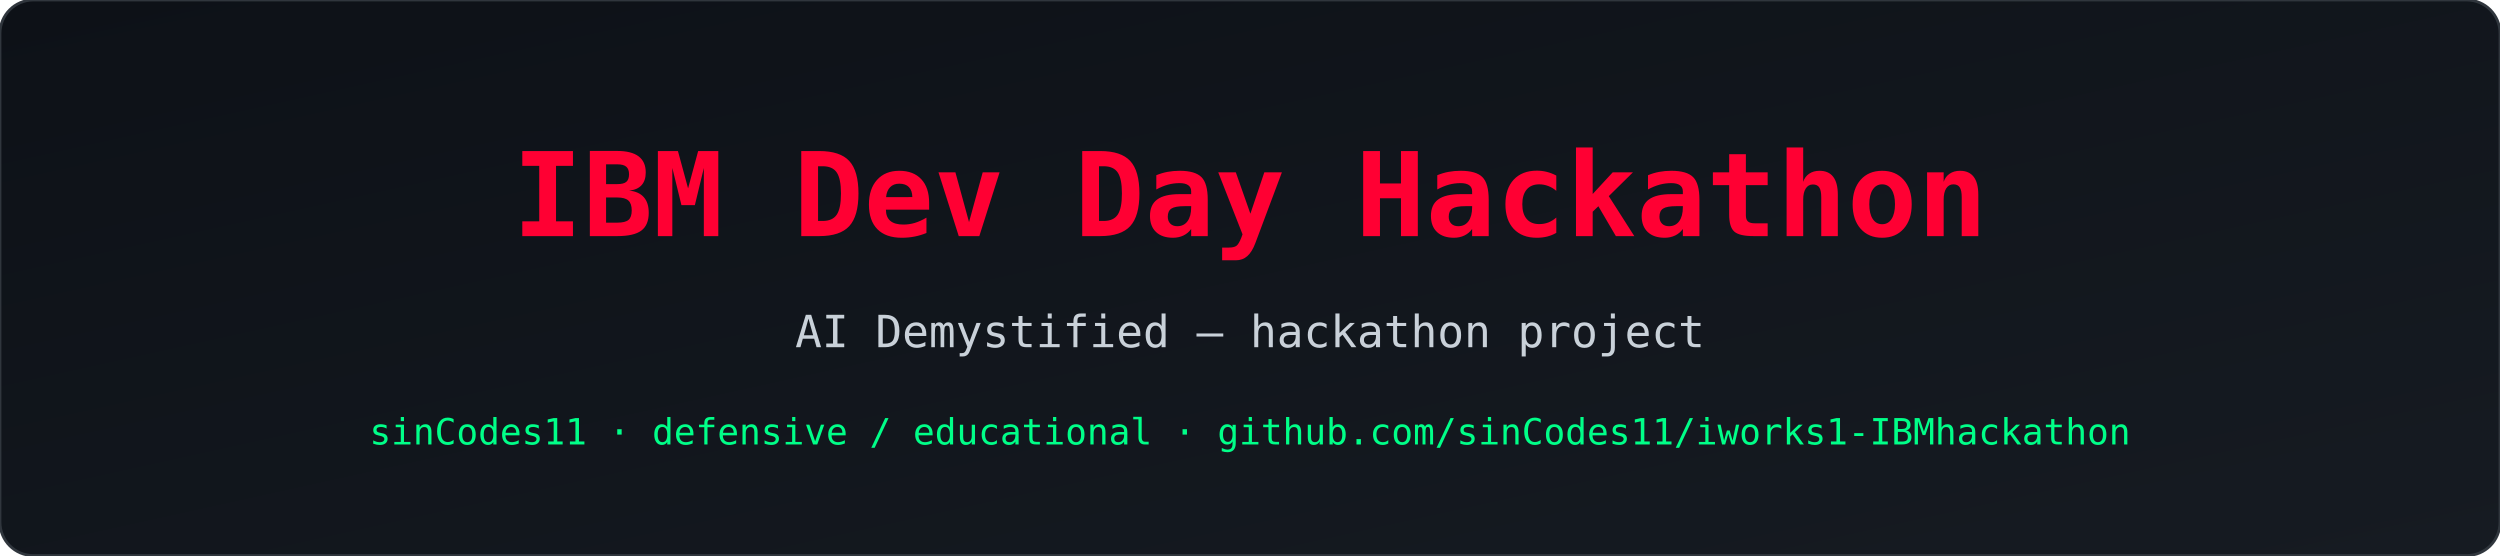
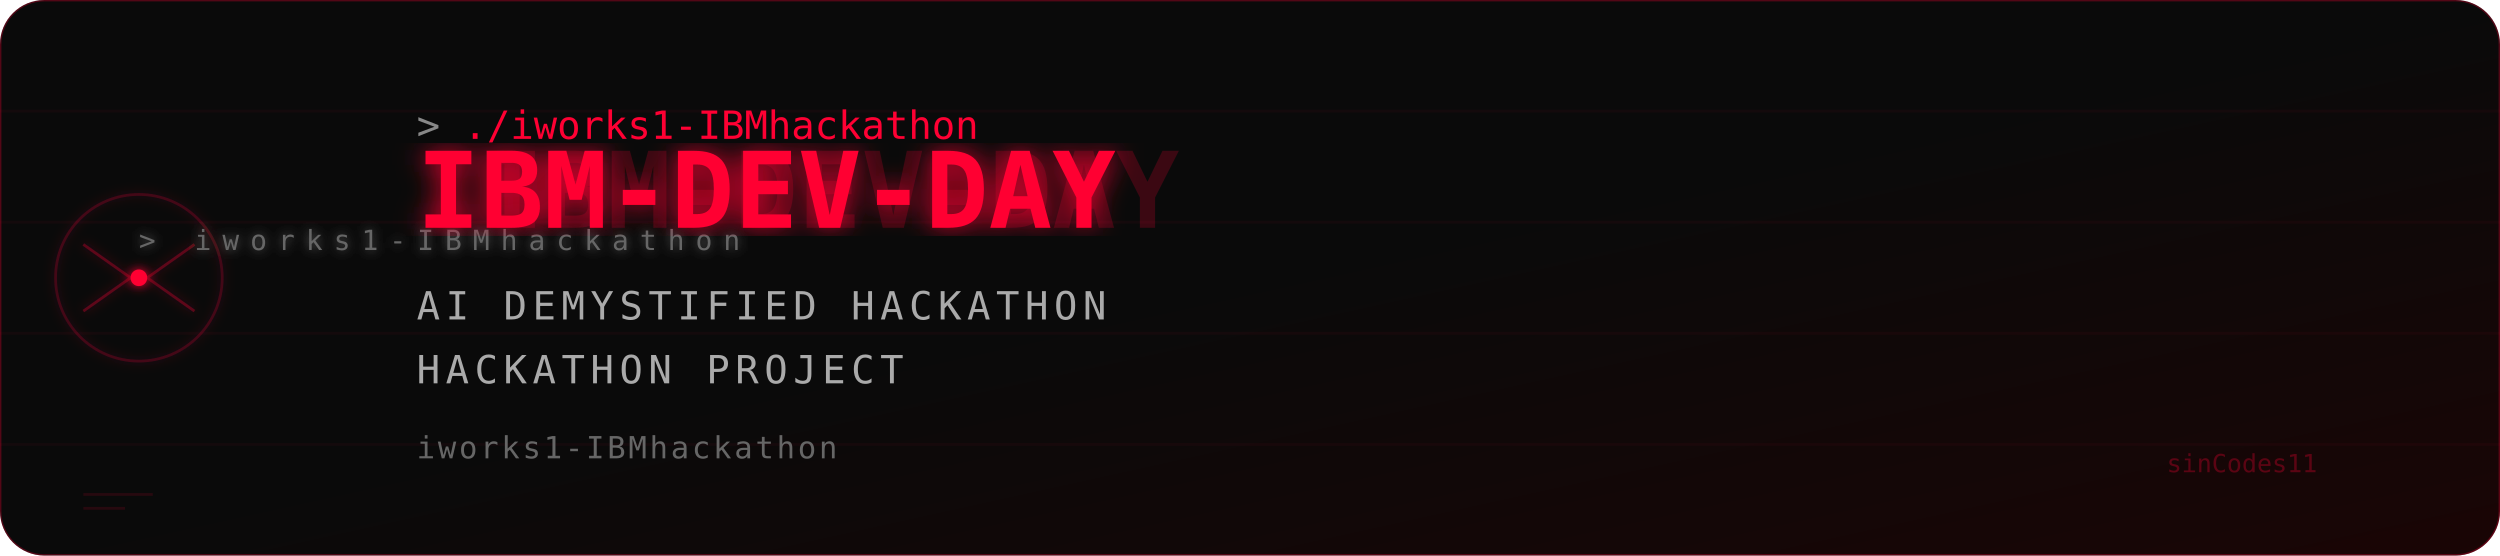
<svg xmlns="http://www.w3.org/2000/svg" viewBox="0 0 900 200" width="900" height="200">
  <defs>
    <linearGradient id="bgPr" x1="0%" y1="0%" x2="100%" y2="100%">
-       <stop offset="0%" style="stop-color:#0d1117;stop-opacity:1" />
-       <stop offset="100%" style="stop-color:#161b22;stop-opacity:1" />
+       <stop offset="0%" style="stop-color:#0a0a0a" />
+       <stop offset="50%" style="stop-color:#0a0a0a" />
+       <stop offset="100%" style="stop-color:#1a0505" />
    </linearGradient>
+     <linearGradient id="accentPr" x1="0%" y1="0%" x2="100%" y2="100%">
+       <stop offset="0%" style="stop-color:#ff0033" />
+       <stop offset="100%" style="stop-color:#ff3366" />
+     </linearGradient>
+     <linearGradient id="scanlinePr" x1="0%" y1="0%" x2="100%" y2="0%">
+       <stop offset="0%" style="stop-color:transparent" />
+       <stop offset="50%" style="stop-color:#ff0033;stop-opacity:0.12" />
+       <stop offset="100%" style="stop-color:transparent" />
+     </linearGradient>
+     <filter id="glowPr">
+       <feGaussianBlur stdDeviation="2" />
+       <feMerge>
+         <feMergeNode />
+         <feMergeNode in="SourceGraphic" />
+       </feMerge>
+     </filter>
+     <filter id="glowStrongPr">
+       <feGaussianBlur stdDeviation="5" />
+       <feMerge>
+         <feMergeNode />
+         <feMergeNode in="SourceGraphic" />
+       </feMerge>
+     </filter>
+     <clipPath id="clipPr">
+       <rect width="900" height="200" rx="16" />
+     </clipPath>
  </defs>
-   <rect width="900" height="200" rx="12" fill="url(#bgPr)" stroke="#30363d" stroke-width="1" />
-   <text x="450" y="85" font-family="monospace" font-size="42" font-weight="bold" fill="#ff0033" text-anchor="middle">IBM Dev Day Hackathon</text>
-   <text x="450" y="125" font-family="monospace" font-size="16" fill="#c9d1d9" text-anchor="middle">AI Demystified — hackathon project</text>
-   <text x="450" y="160" font-family="monospace" font-size="13" fill="#00ff88" text-anchor="middle">sinCodes11 · defensive / educational · github.com/sinCodes11/iworks1-IBMhackathon</text>
+   <g clip-path="url(#clipPr)">
+     <rect width="900" height="200" rx="16" fill="url(#bgPr)" />
+     <rect width="900" height="200" rx="16" fill="none" stroke="#ff0033" stroke-width="1" opacity="0.3" />
+     <g opacity="0.04">
+       <line x1="0" y1="40" x2="900" y2="40" stroke="#ff0033" stroke-width="1" />
+       <line x1="0" y1="80" x2="900" y2="80" stroke="#ff0033" stroke-width="1" />
+       <line x1="0" y1="120" x2="900" y2="120" stroke="#ff0033" stroke-width="1" />
+       <line x1="0" y1="160" x2="900" y2="160" stroke="#ff0033" stroke-width="1" />
+     </g>
+     <rect x="0" y="0" width="900" height="200" fill="url(#scanlinePr)" opacity="0">
+       <animate attributeName="opacity" values="0;1;0" dur="3s" repeatCount="indefinite" />
+     </rect>
+     <line x1="0" y1="0" x2="0" y2="200" stroke="#ff0033" stroke-width="1" opacity="0">
+       <animate attributeName="x1" values="60;840" dur="4s" repeatCount="indefinite" />
+       <animate attributeName="x2" values="60;840" dur="4s" repeatCount="indefinite" />
+       <animate attributeName="opacity" values="0;0.5;0" dur="4s" repeatCount="indefinite" />
+     </line>
+     <g transform="translate(50,100)">
+       <g filter="url(#glowPr)">
+         <text x="0" y="-10" font-family="monospace" font-size="10" fill="#666" letter-spacing="4">&gt; iworks1-IBMhackathon</text>
+         <circle cx="0" cy="0" r="30" fill="none" stroke="#ff0033" stroke-width="1" opacity="0.2">
+           <animate attributeName="r" values="25;35" dur="2s" repeatCount="indefinite" />
+           <animate attributeName="opacity" values="0.2;0.05;0.2" dur="2s" repeatCount="indefinite" />
+         </circle>
+         <circle cx="0" cy="0" r="3" fill="#ff0033">
+           <animate attributeName="opacity" values="1;0.3;1" dur="1.5s" repeatCount="indefinite" />
+         </circle>
+         <g stroke="#ff0033" stroke-width="1" opacity="0.3" fill="none">
+           <path d="M3,0 L20,12" />
+           <path d="M3,0 L20,-12" />
+           <path d="M-3,0 L-20,12" />
+           <path d="M-3,0 L-20,-12" />
+         </g>
+         <circle cx="0" cy="0" r="45" fill="none" stroke="#ff0033" stroke-width="0.5" opacity="0">
+           <animate attributeName="r" values="30;55" dur="2.5s" repeatCount="indefinite" />
+           <animate attributeName="opacity" values="0.15;0" dur="2.5s" repeatCount="indefinite" />
+         </circle>
+       </g>
+     </g>
+     <g transform="translate(150,50)">
+       <text x="0" y="0" font-family="monospace" font-size="14" fill="#888">&gt; <tspan fill="#ff0033">./iworks1-IBMhackathon</tspan>
+       </text>
+       <text x="0" y="32" font-family="monospace" font-size="38" font-weight="bold" fill="#ff0033" filter="url(#glowStrongPr)">
+         IBM-DEV-DAY
+       </text>
+       <text x="0" y="32" font-family="monospace" font-size="38" font-weight="bold" fill="#ff0033" opacity="0.2">
+         <animate attributeName="opacity" values="0.2;0.5;0.2" dur="0.04s" repeatCount="indefinite" />
+         IBM-DEV-DAY
+       </text>
+       <text x="0" y="65" font-family="monospace" font-size="14" fill="#aaa" letter-spacing="2">AI DEMYSTIFIED HACKATHON</text>
+       <text x="0" y="88" font-family="monospace" font-size="14" fill="#aaa" letter-spacing="2">HACKATHON PROJECT</text>
+       <text x="0" y="115" font-family="monospace" font-size="11" fill="#666" letter-spacing="1">iworks1-IBMhackathon</text>
+     </g>
+     <g transform="translate(780, 170)" opacity="0.3">
+       <text font-family="monospace" font-size="9" fill="#ff0033">sinCodes11</text>
+     </g>
+     <g transform="translate(30, 178)" opacity="0.12">
+       <line x1="0" y1="0" x2="25" y2="0" stroke="#ff0033" stroke-width="1">
+         <animate attributeName="x2" values="0;25;0" dur="2s" repeatCount="indefinite" />
+       </line>
+       <line x1="0" y1="5" x2="15" y2="5" stroke="#ff0033" stroke-width="1">
+         <animate attributeName="x2" values="0;15;0" dur="2.5s" repeatCount="indefinite" />
+       </line>
+     </g>
+   </g>
</svg>
